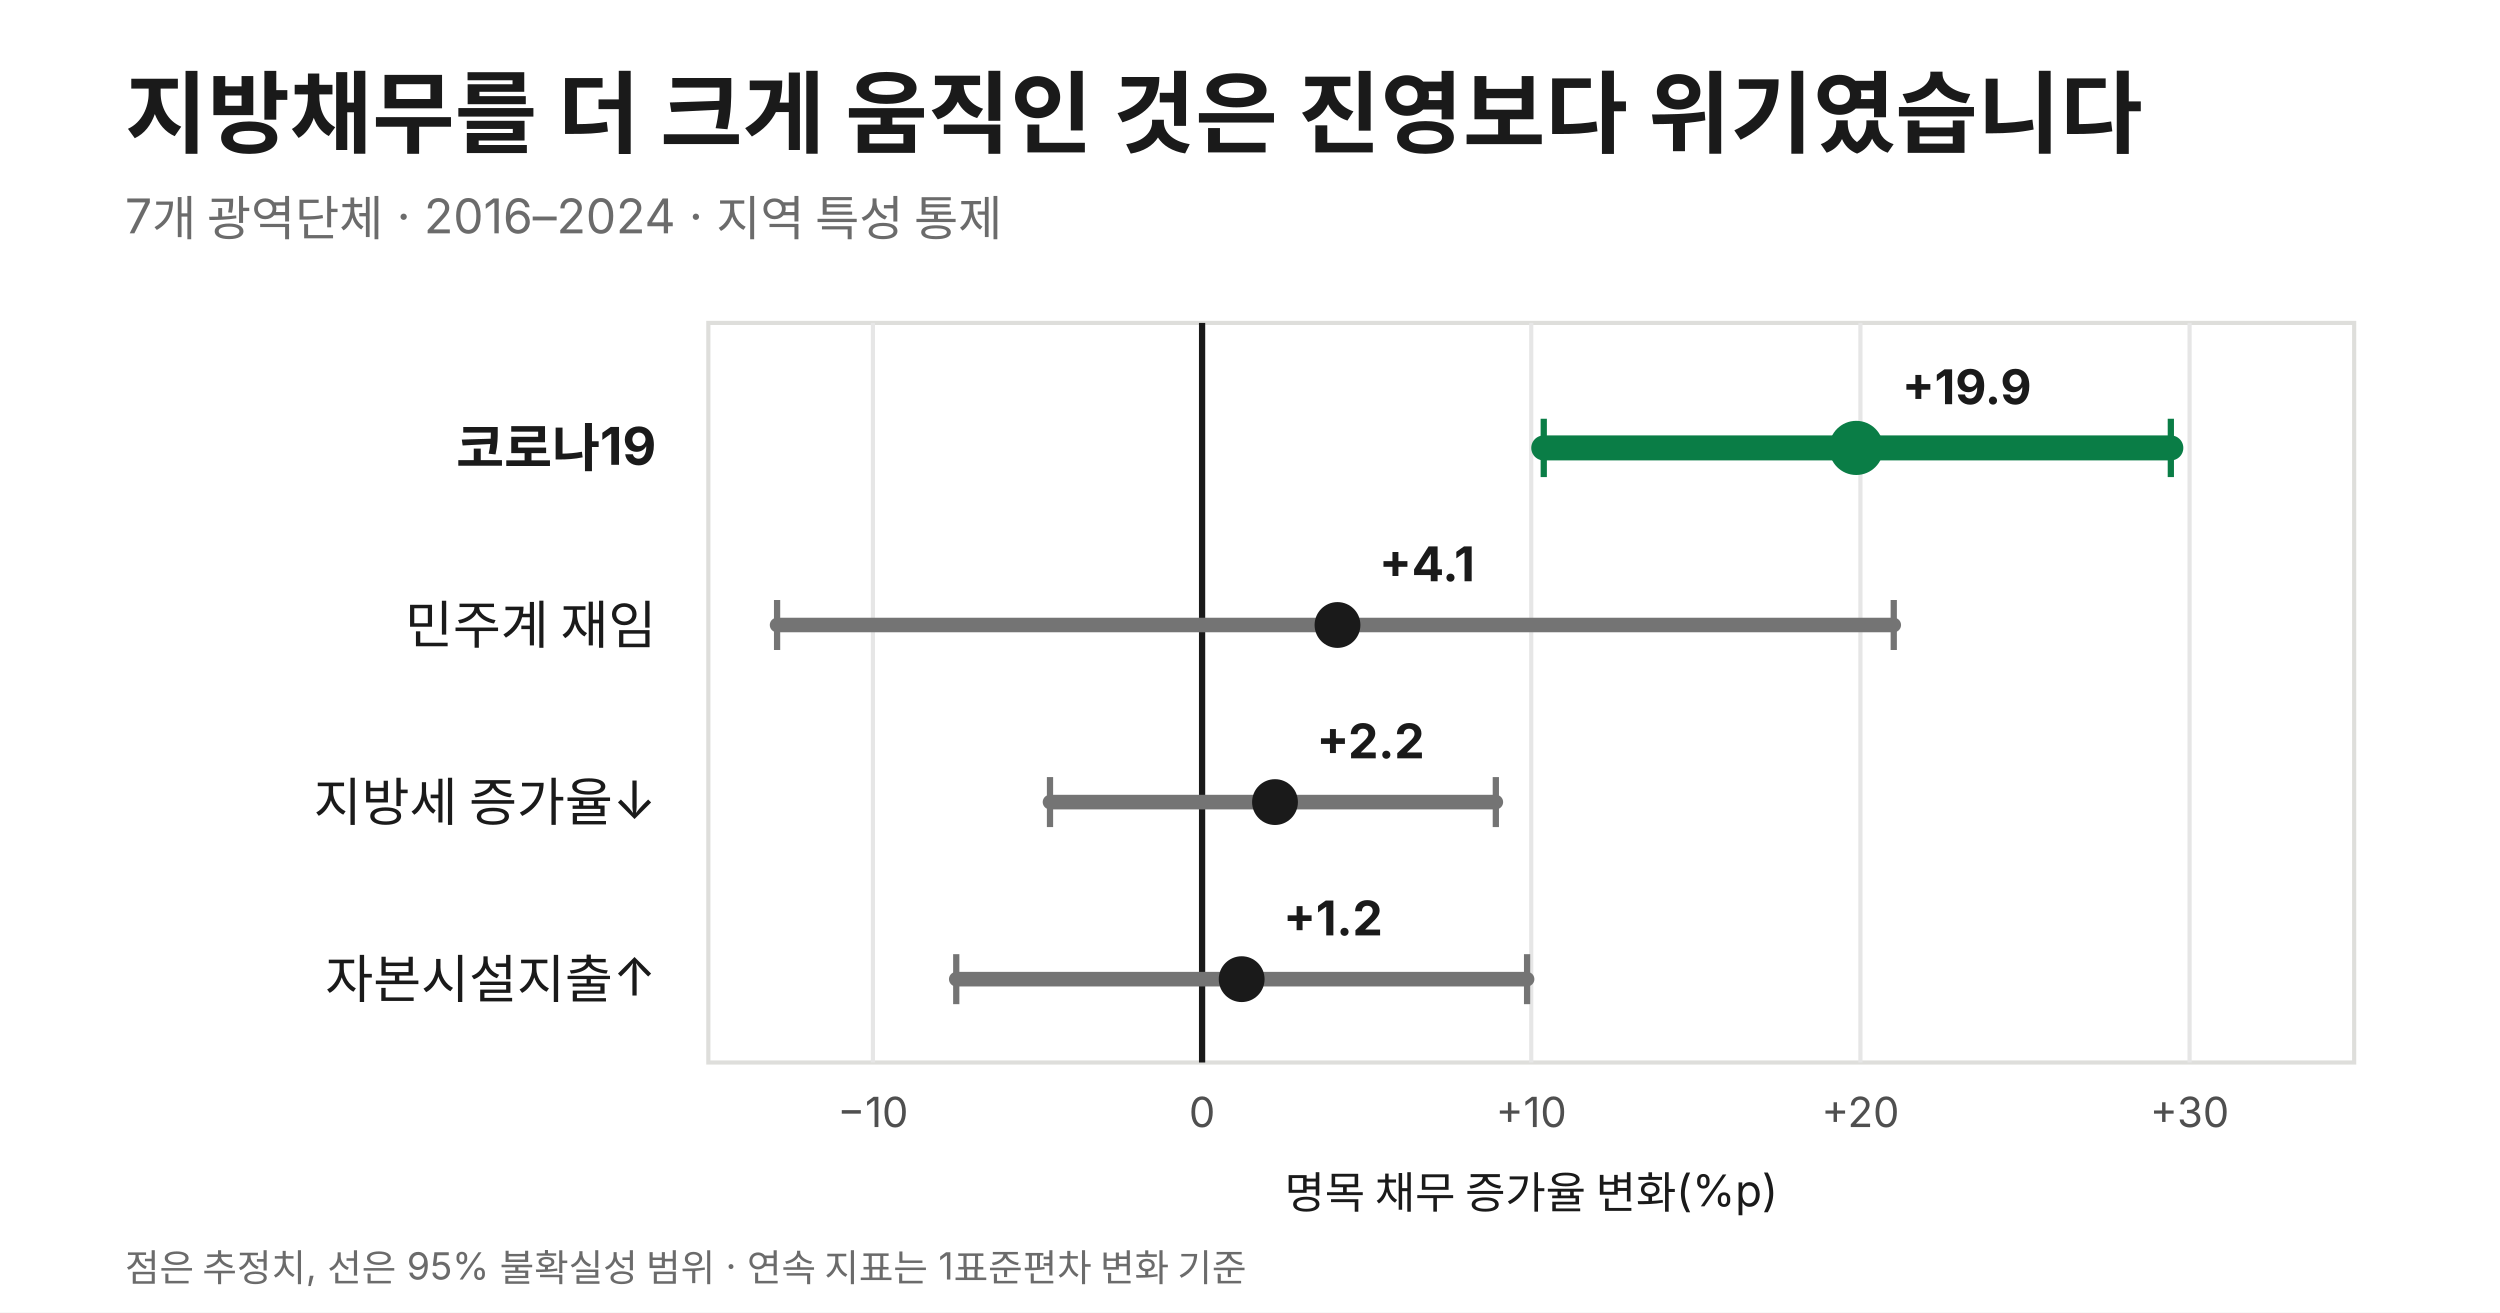
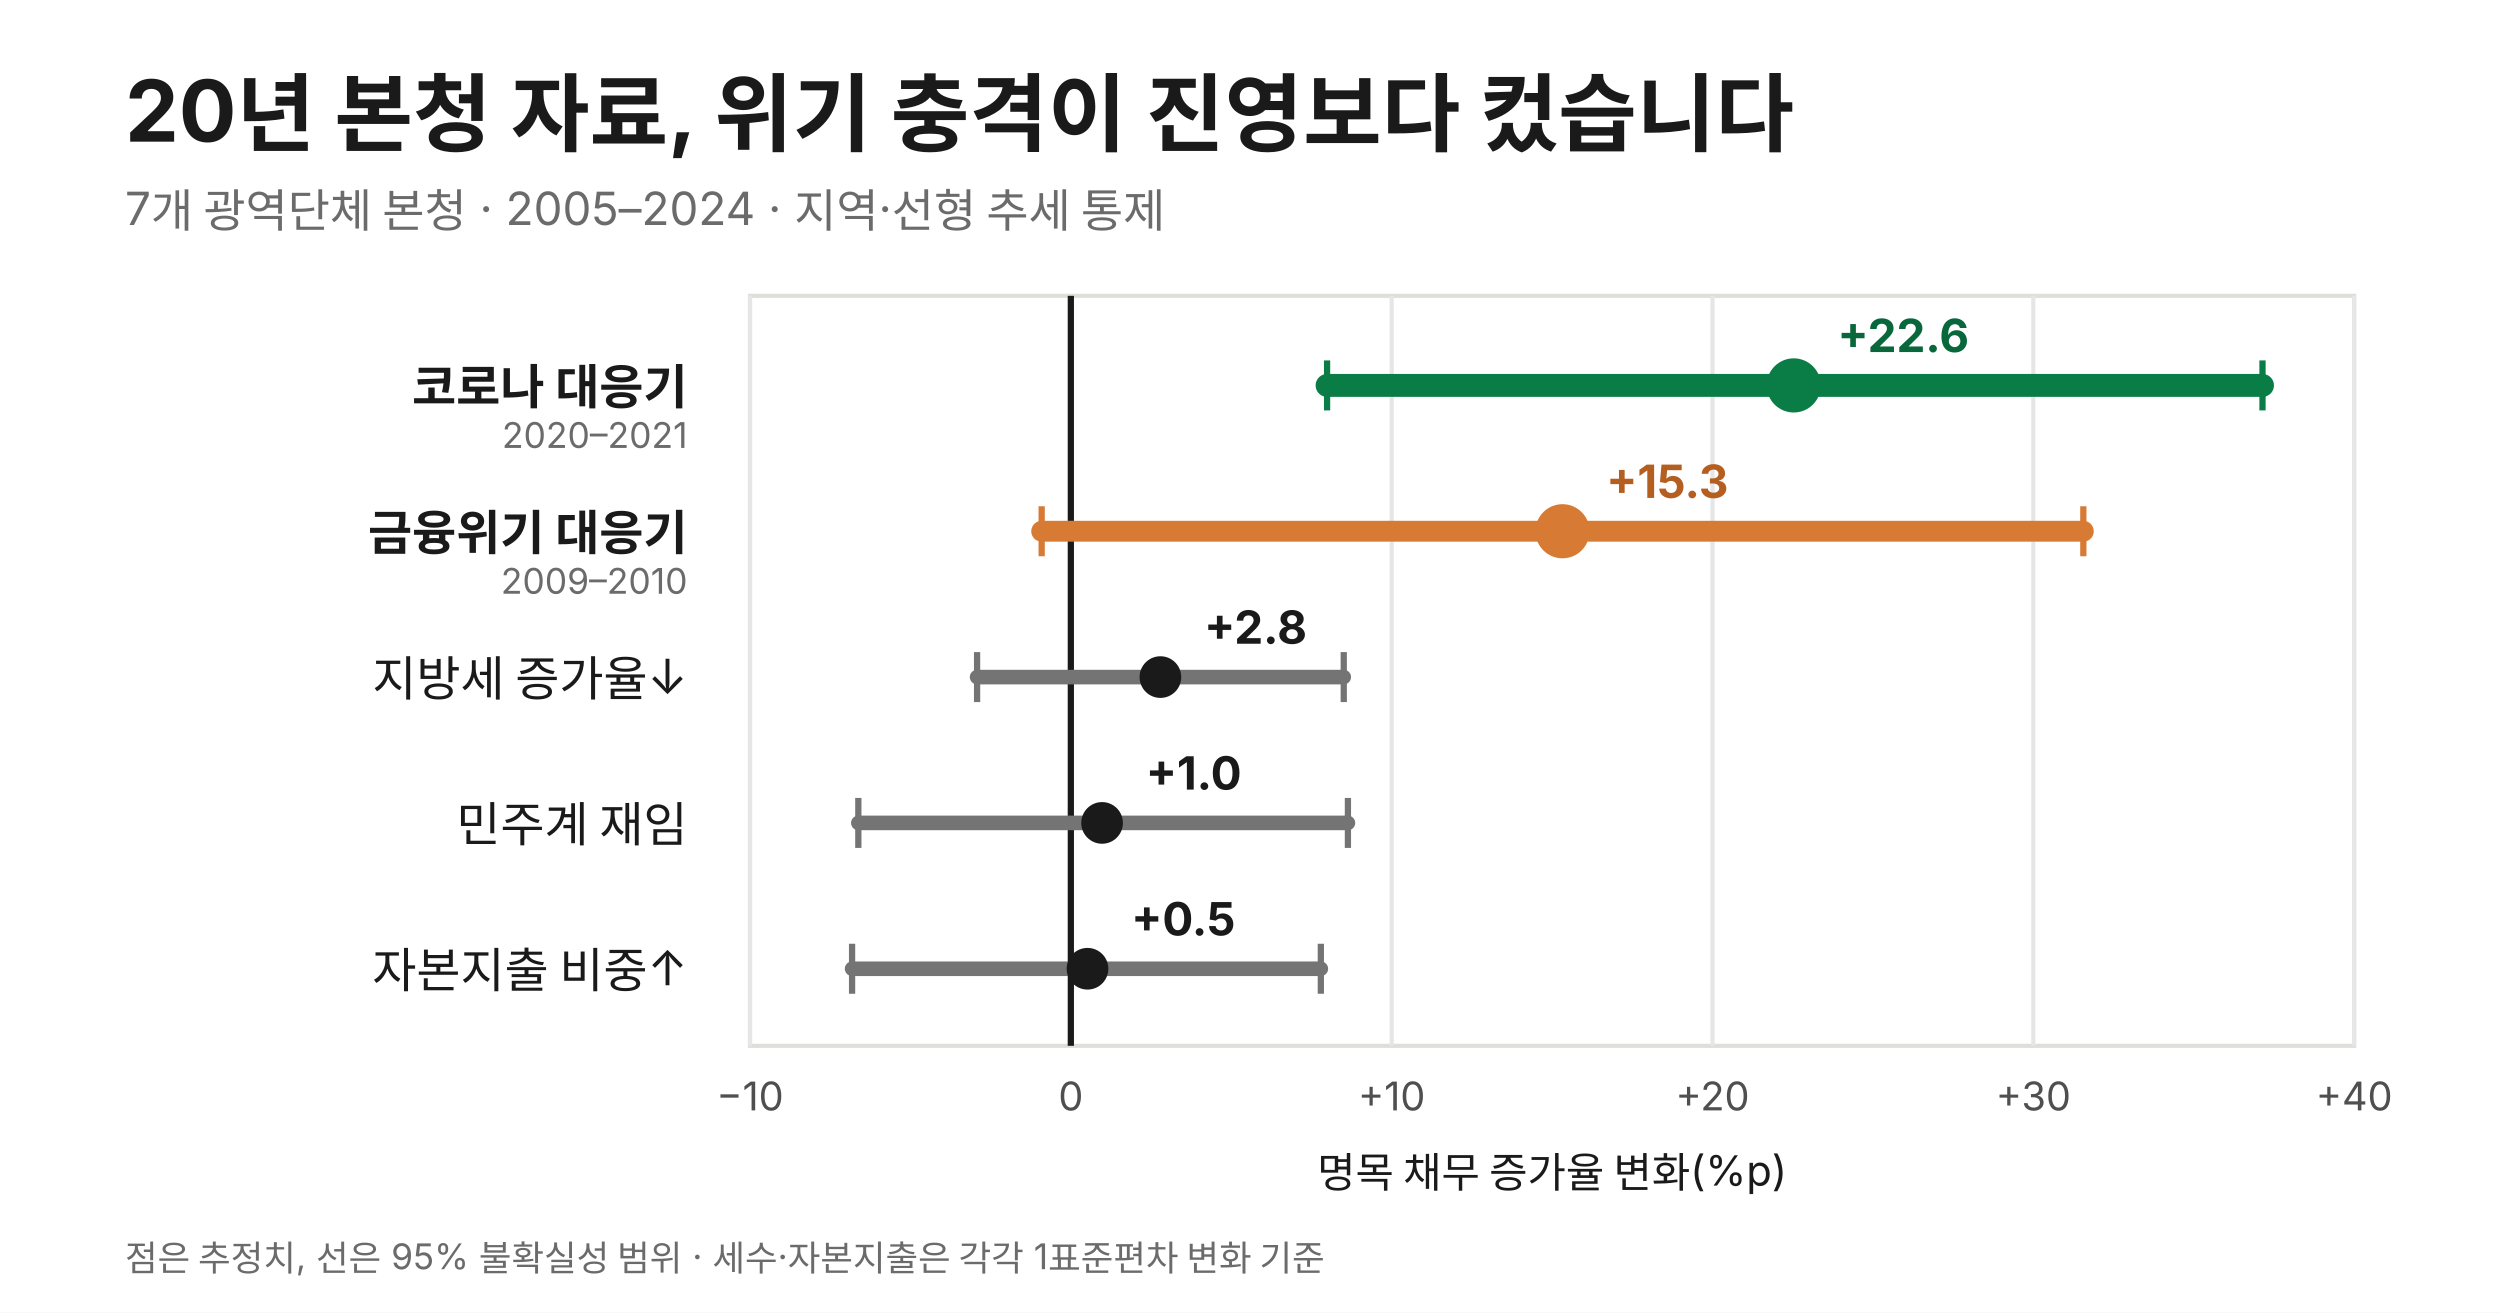
<svg xmlns="http://www.w3.org/2000/svg" viewBox="0 0 1200 630" role="img" aria-labelledby="title desc">
  <rect width="1200" height="630" fill="#fff" />
  <g font-family="-apple-system, BlinkMacSystemFont, Apple SD Gothic Neo, Pretendard, Malgun Gothic, sans-serif" fill="#1a1a1a">
-     <text x="60" y="70" font-size="43" font-weight="700">지방채무를 더 크게 움직인 것은 진영보다 위기였습니다</text>
-     <text x="60" y="112" font-size="23" fill="#6b6b6b">7개 광역단체 · 2016–2024 · 지역 특성 통제</text>
-     <rect x="340" y="155" width="790" height="355" fill="none" stroke="#dededb" stroke-width="2" />
+     <text x="60" y="68" font-size="41" font-weight="700">20년 본청 자료, 위기 충격이 진영보다 컸습니다</text>
+     <text x="60" y="108" font-size="22" fill="#6b6b6b">7개 광역단체 본청 · 2005–2024 · 지역·선형 추세 통제</text>
+     <rect x="360" y="142" width="770" height="360" fill="none" stroke="#dededb" stroke-width="2" />
    <g stroke="#e6e6e6" stroke-width="2">
-       <line x1="419" y1="155" x2="419" y2="510" />
-       <line x1="735" y1="155" x2="735" y2="510" />
-       <line x1="893" y1="155" x2="893" y2="510" />
-       <line x1="1051" y1="155" x2="1051" y2="510" />
+       <line x1="360" y1="142" x2="360" y2="502" />
+       <line x1="668" y1="142" x2="668" y2="502" />
+       <line x1="822" y1="142" x2="822" y2="502" />
+       <line x1="976" y1="142" x2="976" y2="502" />
+       <line x1="1130" y1="142" x2="1130" y2="502" />
    </g>
-     <line x1="577" y1="155" x2="577" y2="510" stroke="#1a1a1a" stroke-width="3" />
-     <g font-size="25">
-       <text x="315" y="224" text-anchor="end" font-weight="700">코로나19</text>
-       <text x="315" y="309" text-anchor="end">민주계 재임</text>
-       <text x="315" y="394" text-anchor="end">지방세 증가율↓</text>
-       <text x="315" y="479" text-anchor="end">자본시설지출↑</text>
+     <line x1="514" y1="142" x2="514" y2="502" stroke="#1a1a1a" stroke-width="3" />
+     <g font-size="23">
+       <text x="330" y="194" text-anchor="end" font-weight="700">코로나 대응기</text>
+       <text x="330" y="264" text-anchor="end" font-weight="700">금융위기 대응기</text>
+       <text x="330" y="334" text-anchor="end">지방세 증가율↓</text>
+       <text x="330" y="404" text-anchor="end">민주계 재임</text>
+       <text x="330" y="474" text-anchor="end">자본지출 비중↑</text>
+     </g>
+     <g font-size="17" fill="#6b6b6b" text-anchor="end">
+       <text x="330" y="215">2020–2021</text>
+       <text x="330" y="285">2009–2010</text>
    </g>
    <g fill="none" stroke-linecap="round">
-       <line x1="741" y1="215" x2="1042" y2="215" stroke="#0a7d46" stroke-width="12" />
-       <line x1="373" y1="300" x2="909" y2="300" stroke="#747474" stroke-width="7" />
-       <line x1="504" y1="385" x2="718" y2="385" stroke="#747474" stroke-width="7" />
-       <line x1="459" y1="470" x2="733" y2="470" stroke="#747474" stroke-width="7" />
+       <line x1="637" y1="185" x2="1086" y2="185" stroke="#0a7d46" stroke-width="11" />
+       <line x1="500" y1="255" x2="1000" y2="255" stroke="#d77b34" stroke-width="10" />
+       <line x1="469" y1="325" x2="645" y2="325" stroke="#747474" stroke-width="7" />
+       <line x1="412" y1="395" x2="647" y2="395" stroke="#747474" stroke-width="7" />
+       <line x1="409" y1="465" x2="634" y2="465" stroke="#747474" stroke-width="7" />
    </g>
    <g stroke-width="3">
      <g stroke="#0a7d46">
-         <line x1="741" y1="201" x2="741" y2="229" />
-         <line x1="1042" y1="201" x2="1042" y2="229" />
+         <line x1="637" y1="173" x2="637" y2="197" />
+         <line x1="1086" y1="173" x2="1086" y2="197" />
+       </g>
+       <g stroke="#d77b34">
+         <line x1="500" y1="243" x2="500" y2="267" />
+         <line x1="1000" y1="243" x2="1000" y2="267" />
      </g>
      <g stroke="#747474">
-         <line x1="373" y1="288" x2="373" y2="312" />
-         <line x1="909" y1="288" x2="909" y2="312" />
-         <line x1="504" y1="373" x2="504" y2="397" />
-         <line x1="718" y1="373" x2="718" y2="397" />
-         <line x1="459" y1="458" x2="459" y2="482" />
-         <line x1="733" y1="458" x2="733" y2="482" />
+         <line x1="469" y1="313" x2="469" y2="337" />
+         <line x1="645" y1="313" x2="645" y2="337" />
+         <line x1="412" y1="383" x2="412" y2="407" />
+         <line x1="647" y1="383" x2="647" y2="407" />
+         <line x1="409" y1="453" x2="409" y2="477" />
+         <line x1="634" y1="453" x2="634" y2="477" />
      </g>
    </g>
-     <circle cx="891" cy="215" r="13" fill="#0a7d46" />
-     <circle cx="642" cy="300" r="11" fill="#1a1a1a" />
-     <circle cx="612" cy="385" r="11" fill="#1a1a1a" />
-     <circle cx="596" cy="470" r="11" fill="#1a1a1a" />
-     <g font-size="23" font-weight="700">
-       <text x="913" y="194">+19.9</text>
-       <text x="662" y="279">+4.1</text>
-       <text x="632" y="364">+2.2</text>
-       <text x="616" y="449">+1.2</text>
+     <circle cx="861" cy="185" r="13" fill="#0a7d46" />
+     <circle cx="750" cy="255" r="13" fill="#d77b34" />
+     <circle cx="557" cy="325" r="10" fill="#1a1a1a" />
+     <circle cx="529" cy="395" r="10" fill="#1a1a1a" />
+     <circle cx="522" cy="465" r="10" fill="#1a1a1a" />
+     <g font-size="22" font-weight="700">
+       <text x="882" y="169" fill="#08683b">+22.6</text>
+       <text x="771" y="239" fill="#b45f20">+15.3</text>
+       <text x="578" y="309">+2.8</text>
+       <text x="550" y="379">+1.0</text>
+       <text x="543" y="449">+0.5</text>
    </g>
-     <g font-size="20" fill="#4f4f4f" text-anchor="middle">
-       <text x="419" y="541">−10</text>
-       <text x="577" y="541">0</text>
-       <text x="735" y="541">+10</text>
-       <text x="893" y="541">+20</text>
-       <text x="1051" y="541">+30</text>
+     <g font-size="19" fill="#4f4f4f" text-anchor="middle">
+       <text x="360" y="533">−10</text>
+       <text x="514" y="533">0</text>
+       <text x="668" y="533">+10</text>
+       <text x="822" y="533">+20</text>
+       <text x="976" y="533">+30</text>
+       <text x="1130" y="533">+40</text>
    </g>
-     <text x="735" y="580" font-size="21" text-anchor="middle">명목 채무 증가율 변화(%p)</text>
-     <text x="60" y="615" font-size="18" fill="#6b6b6b">점은 추정치, 선은 95% 불확실성 범위 · 연속 지표는 1표준편차 변화 기준</text>
+     <text x="745" y="570" font-size="20" text-anchor="middle">명목 채무 증가율 변화(%p)</text>
+     <text x="60" y="610" font-size="17" fill="#6b6b6b">점은 추정치, 선은 95% 불확실성 범위 · 세수·자본지출은 각각 1표준편차 변화 기준</text>
  </g>
</svg>
